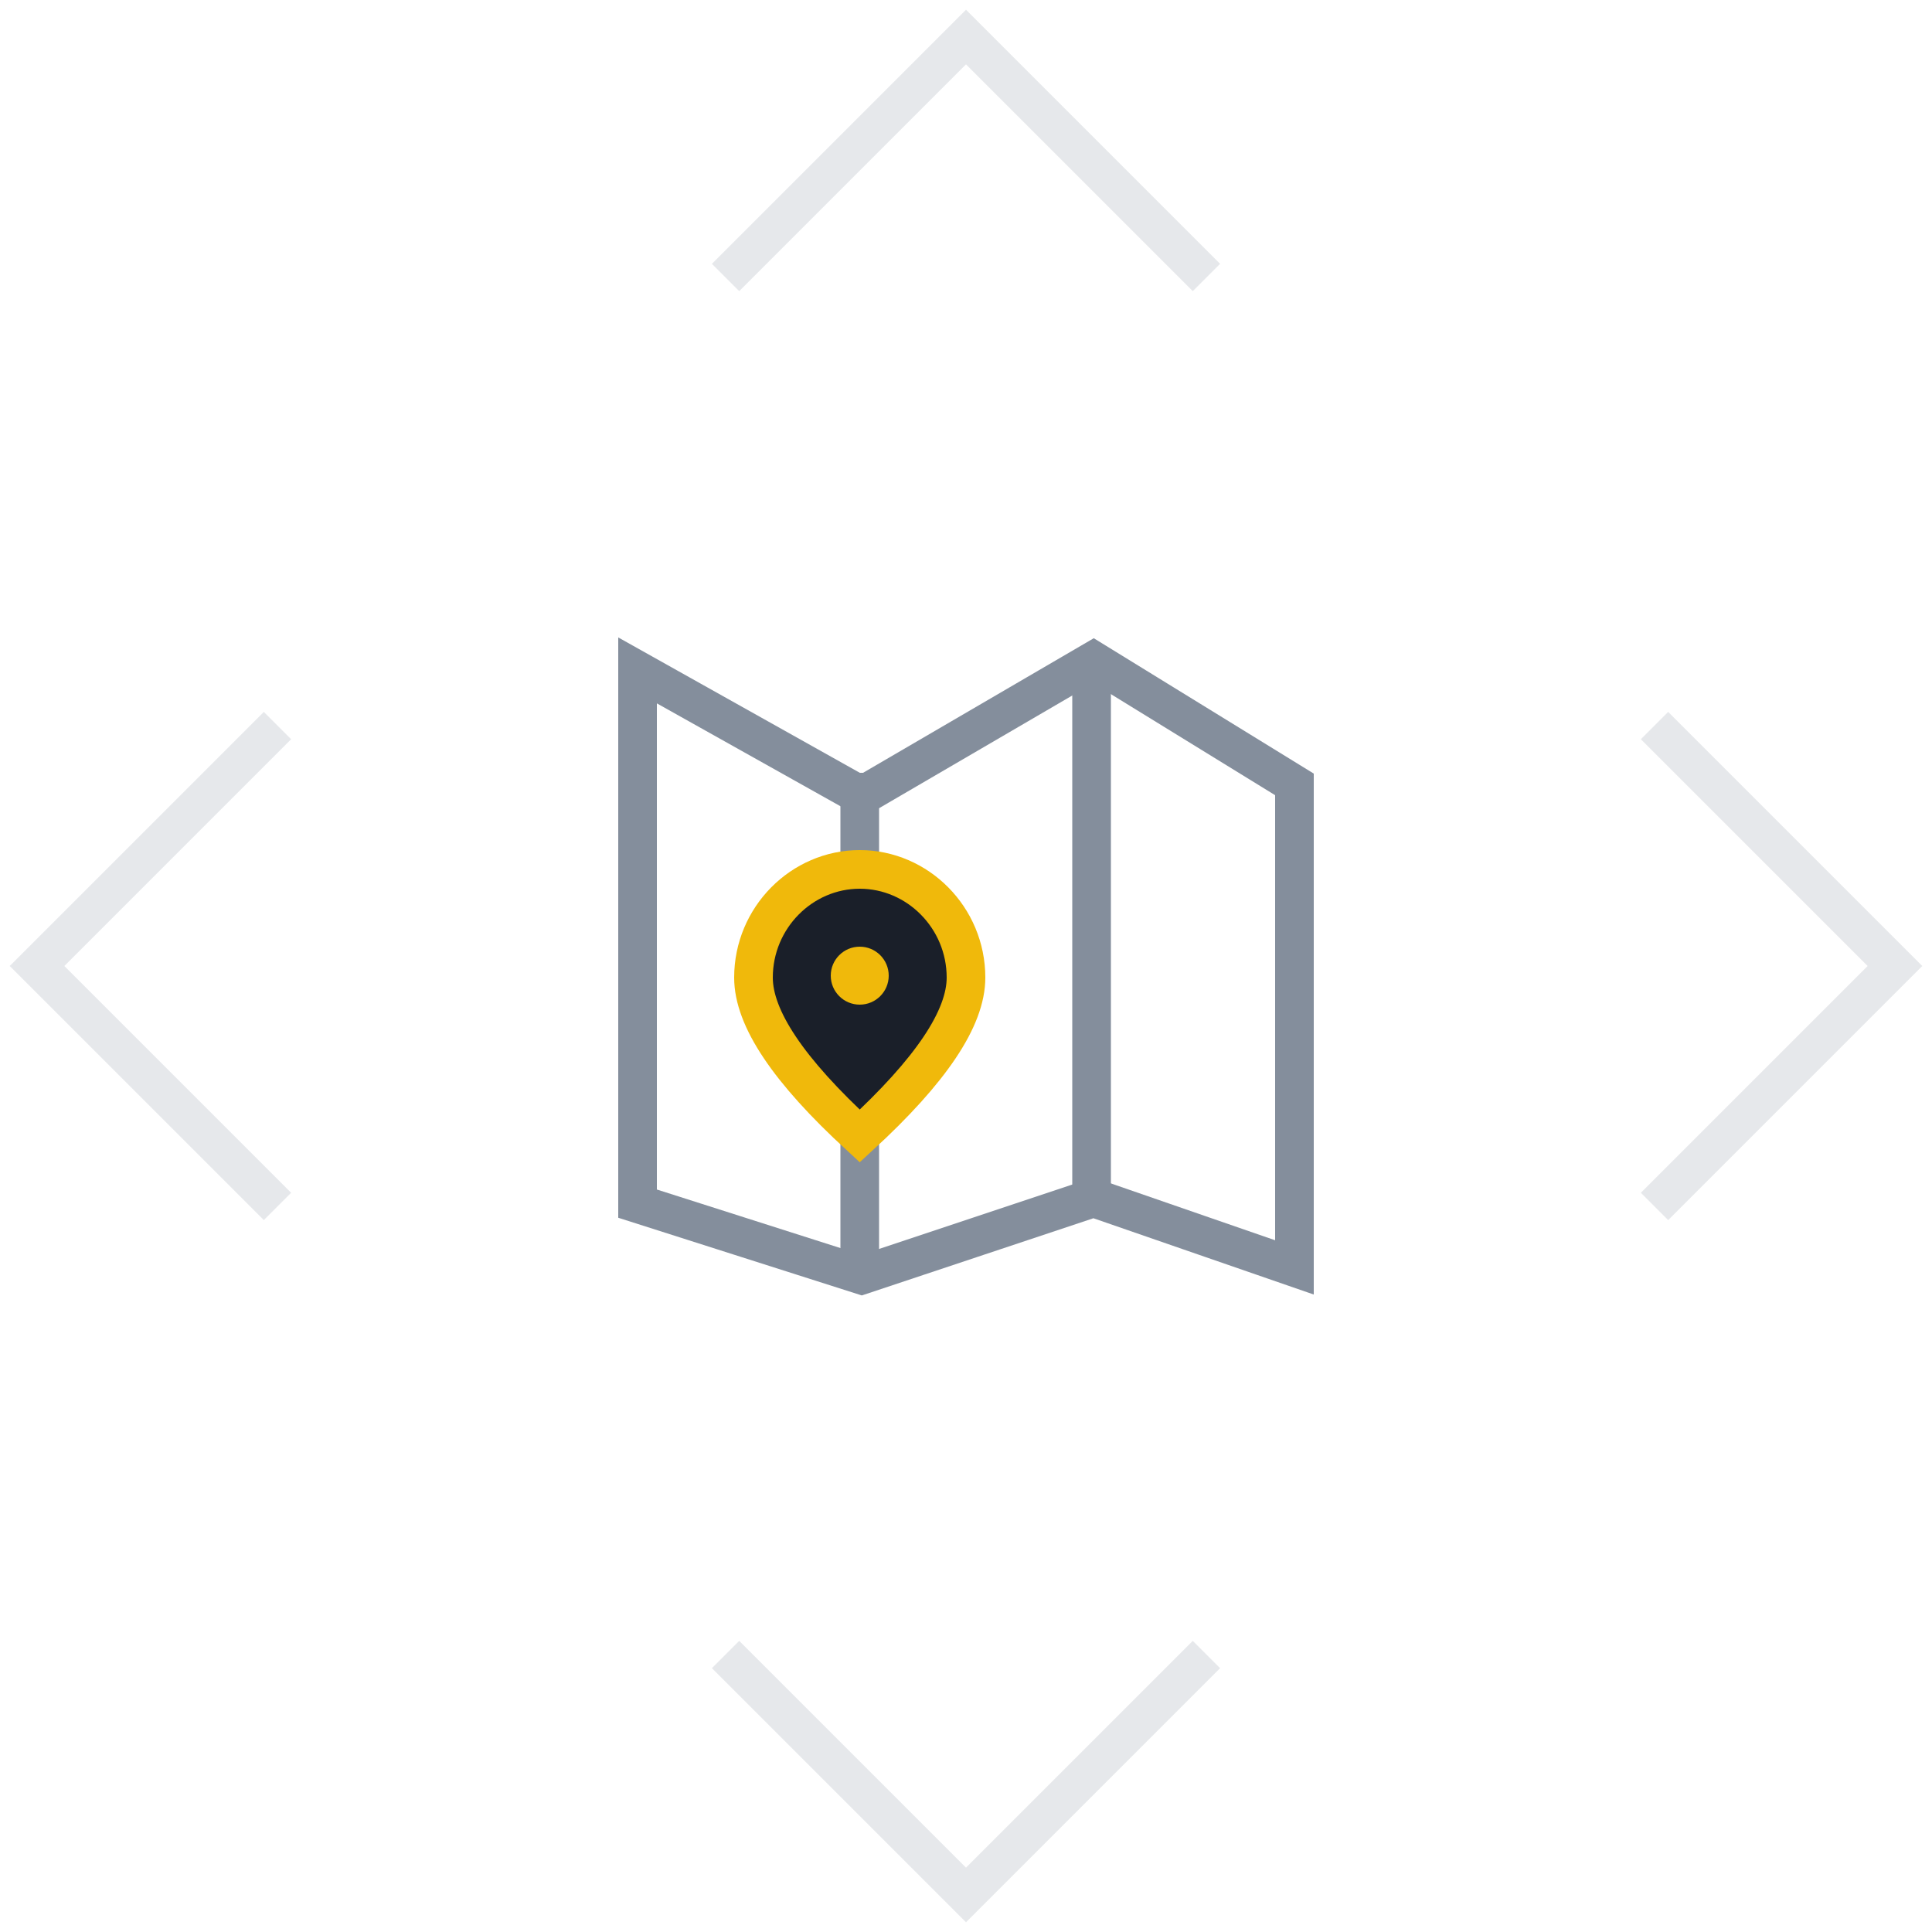
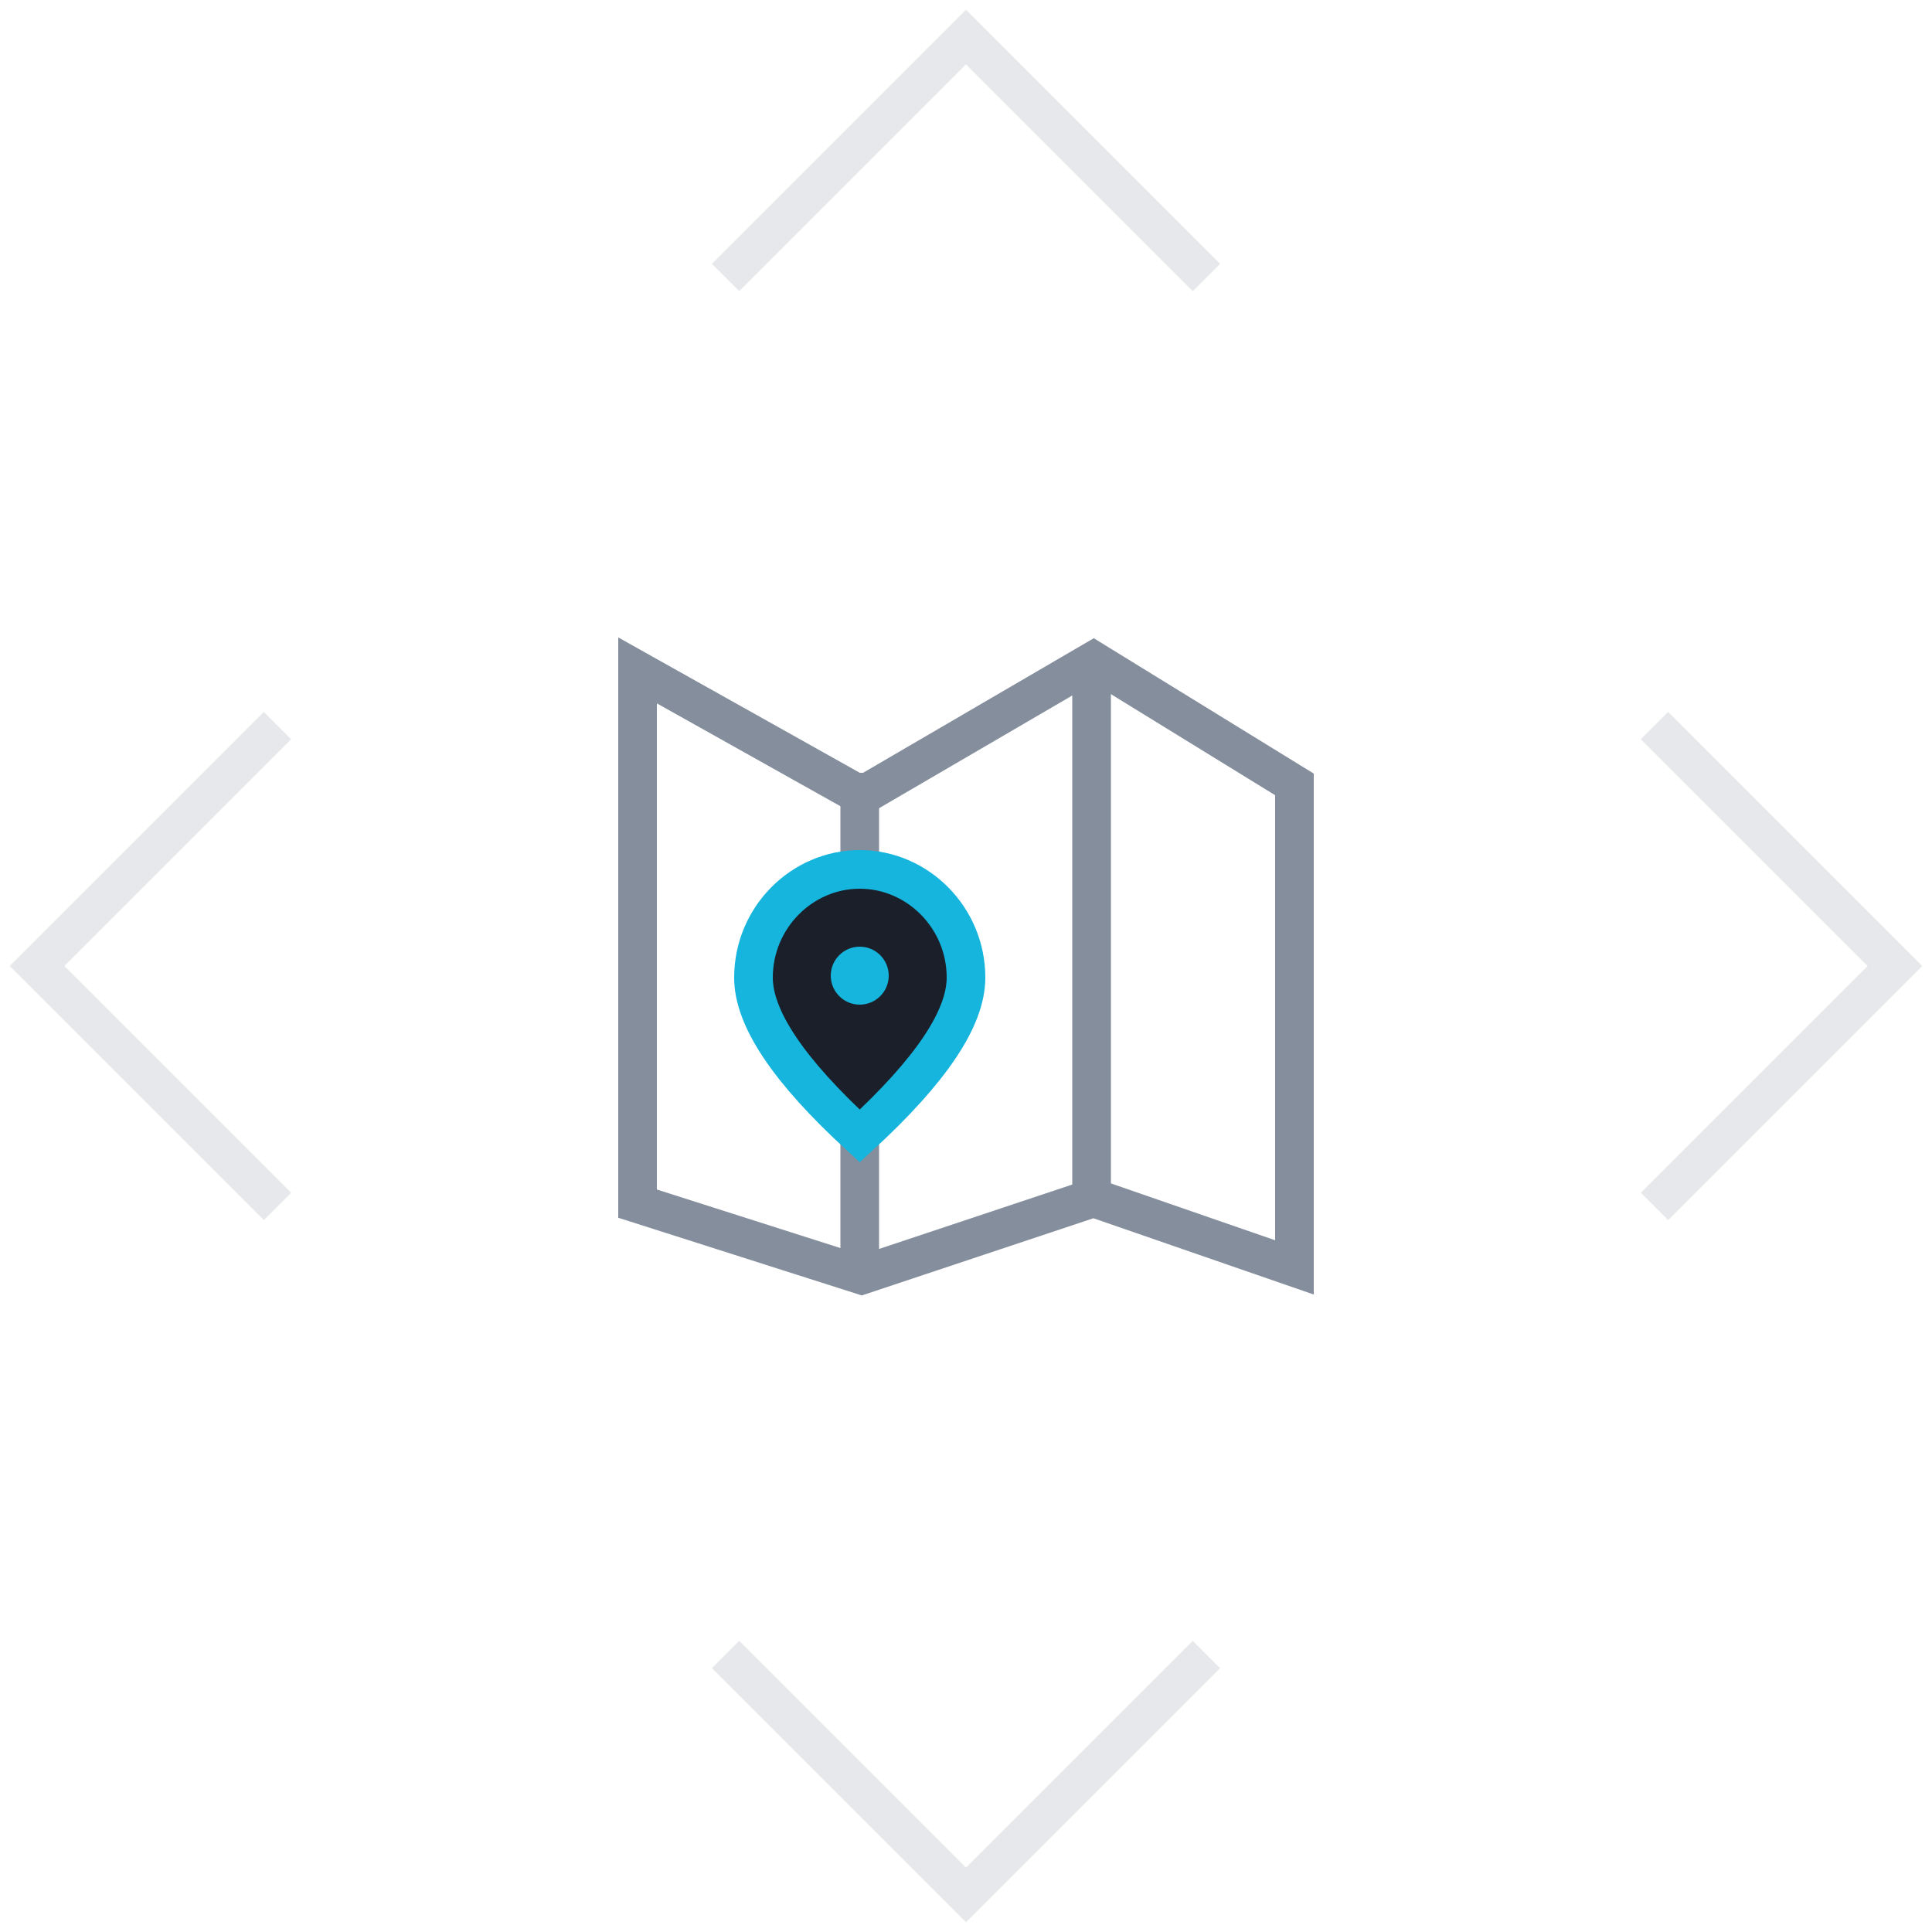
<svg xmlns="http://www.w3.org/2000/svg" version="1.1" id="图层_1" x="0px" y="0px" viewBox="0 0 100 100" style="enable-background:new 0 0 100 100;" xml:space="preserve">
  <style type="text/css">
	.st0{opacity:0.4;}
	.st1{opacity:0.5;fill:none;stroke:#848E9C;stroke-width:2;enable-background:new    ;}
	.st2{display:none;opacity:0.4;}
	.st3{display:inline;opacity:0.5;fill:none;stroke:#848E9C;stroke-width:2;enable-background:new    ;}
	.st4{fill:none;stroke:#848E9C;stroke-width:2;}
	.st5{fill:none;stroke:#848E9C;stroke-width:2;stroke-linecap:square;}
- 	.st6{fill:#1A1F29;stroke:#F0B90B;stroke-width:2;}
- 	.st7{fill:#F0B90B;}
+ 	.st6{fill:#1A1F29;stroke:#15b5dd;stroke-width:2;}
+ 	.st7{fill:#15b5dd;}
</style>
  <g id="分组-6_1_" transform="translate(50, 50) rotate(-315) translate(-50, -50) translate(15, 15)" class="st0">
    <path id="形状_2_" class="st1" d="M18.6,1H1v17.6" />
    <path id="形状-copy-2_1_" class="st1" d="M18.6,69H1V51.4" />
    <path id="形状-copy_1_" class="st1" d="M51.4,1H69v17.6" />
    <path id="形状-copy-3_1_" class="st1" d="M51.4,69H69V51.4" />
  </g>
  <g id="teste-home">
    <g id="text-net-homepage" transform="translate(-1284, -507)">
      <g id="分组-copy-2" transform="translate(1276, 487)">
        <g id="_x33__x5F_default" transform="translate(8, 20)">
          <g id="分组-6" transform="translate(50, 50) rotate(-315) translate(-50, -50) translate(15, 15)" class="st2">
            <path id="形状" class="st3" d="M1,18.6L18.6,1H1V18.6z" />
            <path id="形状-copy-2" class="st3" d="M1,51.4L18.6,69H1V51.4z" />
            <path id="形状-copy" class="st3" d="M69,18.6L51.4,1H69V18.6z" />
            <path id="形状-copy-3" class="st3" d="M69,51.4L51.4,69H69V51.4z" />
          </g>
          <g id="分组-2" transform="translate(32, 33)">
            <path id="矩形" class="st4" d="M1,1.7v27.6l11.6,3.7l12-4L35,32.6v-25L24.6,1.2l-12,7L1,1.7z" />
            <path id="直线" class="st5" d="M12.5,8v24" />
            <path id="直线-copy" class="st5" d="M24.5,2v26" />
            <path id="椭圆形" class="st6" d="M12.5,25.8c3.7-3.4,5.5-6.1,5.5-8.2c0-3.1-2.5-5.6-5.5-5.6S7,14.5,7,17.6       C7,19.7,8.8,22.4,12.5,25.8z" />
            <circle id="椭圆形_1_" class="st7" cx="12.5" cy="17.5" r="1.5" />
          </g>
        </g>
      </g>
    </g>
  </g>
</svg>
